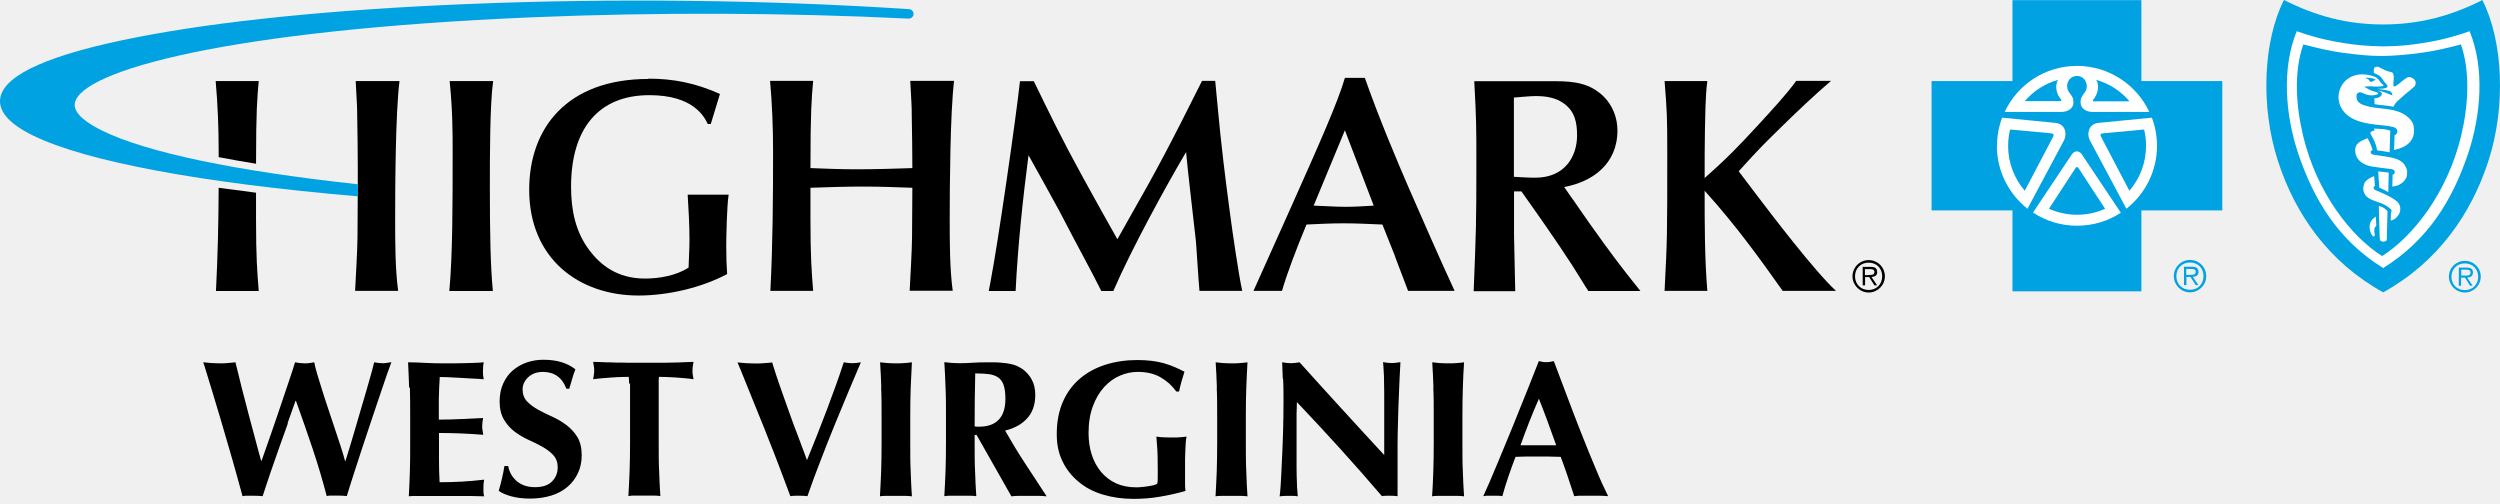
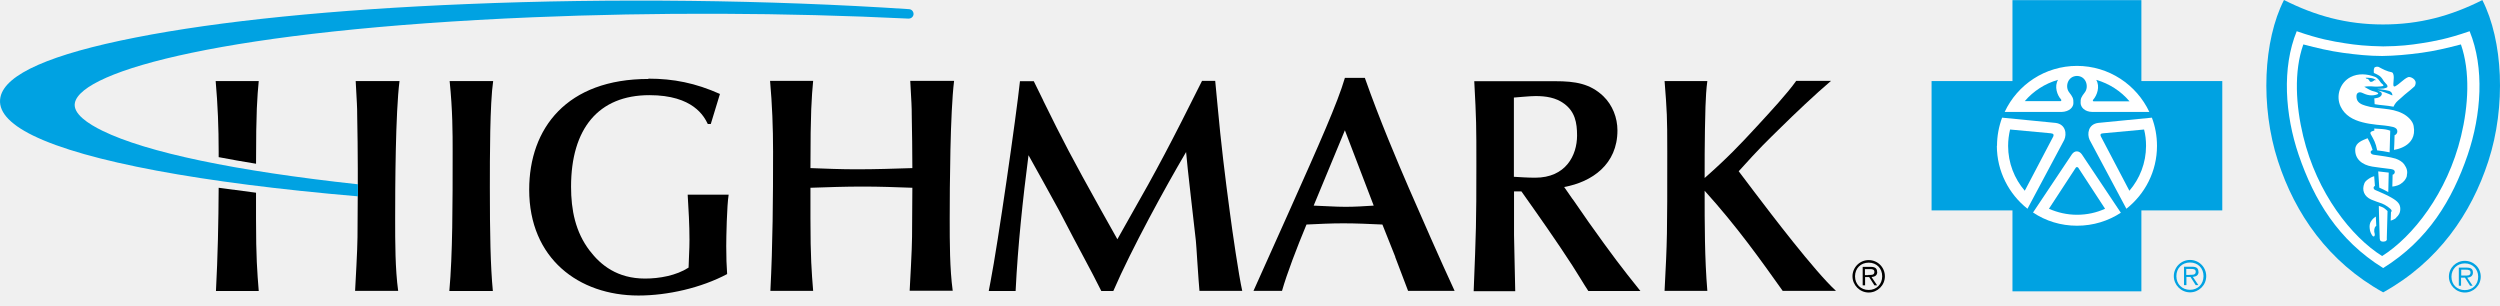
- <svg xmlns="http://www.w3.org/2000/svg" width="139" height="28" viewBox="0 0 139 28" fill="none">
-   <path d="M22.213 4.506H19.776C19.843 5.767 19.86 5.9 19.86 6.426C19.877 6.851 19.893 8.912 19.893 9.355V10.44L19.877 13.177C19.877 13.802 19.76 15.864 19.743 16.172H22.138C21.971 14.946 21.971 13.502 21.971 12.159C21.971 10.389 21.988 6.276 22.213 4.506Z" fill="black" />
-   <path d="M25 4.506H27.42C27.236 5.767 27.236 8.712 27.236 10.431C27.236 12.968 27.27 14.804 27.403 16.181H24.983C25.167 14.153 25.167 11.349 25.167 8.437C25.167 7.369 25.167 6.159 25 4.506Z" fill="black" />
+ <svg xmlns="http://www.w3.org/2000/svg" width="139" height="17" viewBox="0 0 139 17" fill="none">
+   <path d="M22.213 4.506H19.776C19.843 5.766 19.86 5.9 19.86 6.426C19.877 6.851 19.893 8.912 19.893 9.355V10.44L19.877 13.177C19.877 13.802 19.76 15.864 19.743 16.172H22.138C21.971 14.946 21.971 13.502 21.971 12.159C21.971 10.389 21.988 6.276 22.213 4.506V4.506Z" fill="black" />
+   <path d="M25 4.506H27.42C27.236 5.766 27.236 8.712 27.236 10.431C27.236 12.968 27.27 14.804 27.403 16.181H24.983C25.167 14.153 25.167 11.349 25.167 8.437C25.167 7.369 25.167 6.159 25 4.506V4.506Z" fill="black" />
  <path d="M36.048 4.373C37.442 4.373 38.669 4.615 40.029 5.224L39.52 6.893H39.353C39.153 6.484 38.552 5.291 36.107 5.291C33.27 5.291 31.751 7.16 31.751 10.381C31.751 11.675 31.993 12.901 32.786 13.936C33.395 14.737 34.321 15.488 35.865 15.488C36.666 15.488 37.601 15.321 38.285 14.879C38.335 13.686 38.335 13.552 38.335 13.327C38.335 12.492 38.285 11.658 38.235 10.823H40.513C40.413 11.432 40.379 13.218 40.379 13.686C40.379 14.328 40.396 14.754 40.429 15.238C38.986 16.005 37.125 16.431 35.498 16.431C32.176 16.431 29.423 14.37 29.423 10.548C29.423 7.127 31.517 4.39 36.057 4.39L36.048 4.373Z" fill="black" />
  <path d="M50.727 10.44C49.809 10.406 48.891 10.373 47.973 10.373C47.005 10.373 46.037 10.406 45.061 10.44V12.142C45.061 14.336 45.127 15.104 45.211 16.172H42.833C42.966 13.585 42.983 11.015 42.983 8.428C42.983 7.102 42.933 5.808 42.816 4.498H45.211C45.127 5.433 45.061 6.167 45.061 9.346C45.912 9.38 46.78 9.413 47.631 9.413C48.666 9.413 49.692 9.38 50.727 9.346C50.727 8.904 50.71 6.843 50.693 6.417C50.693 5.892 50.677 5.75 50.61 4.498H53.047C52.83 6.267 52.804 10.381 52.804 12.15C52.804 13.494 52.804 14.937 52.971 16.164H50.577C50.593 15.855 50.71 13.802 50.71 13.168L50.727 10.431V10.44Z" fill="black" />
-   <path d="M57.995 5.575C59.121 7.869 59.597 8.771 61.208 11.666L62.126 13.302L62.751 12.192C64.354 9.388 65.096 7.97 66.832 4.498H67.566L67.7 5.908C67.883 7.919 68.109 9.789 68.384 11.833C68.517 12.851 68.876 15.321 69.068 16.172H66.69L66.64 15.546C66.607 15.204 66.523 13.694 66.49 13.385C66.406 12.601 65.998 9.163 65.947 8.454C64.804 10.389 62.902 13.861 61.9 16.181H61.233C60.59 14.887 60.164 14.17 58.888 11.708C58.629 11.216 57.428 9.071 57.185 8.629C56.877 11.007 56.593 13.627 56.468 16.181H54.974L55.074 15.655C55.483 13.544 56.501 6.484 56.71 4.515H57.478L58.003 5.583L57.995 5.575Z" fill="black" />
+   <path d="M57.995 5.575C59.121 7.869 59.597 8.771 61.208 11.666L62.126 13.302L62.751 12.192C64.354 9.388 65.096 7.97 66.832 4.498H67.566L67.7 5.908C67.883 7.919 68.109 9.789 68.384 11.833C68.517 12.851 68.876 15.321 69.068 16.172H66.69L66.64 15.546C66.607 15.204 66.523 13.694 66.49 13.385C66.406 12.601 65.998 9.163 65.947 8.453C64.804 10.389 62.902 13.861 61.9 16.181H61.233C60.59 14.887 60.164 14.17 58.888 11.708C58.629 11.216 57.428 9.071 57.185 8.629C56.877 11.007 56.593 13.627 56.468 16.181H54.974L55.074 15.655C55.483 13.544 56.501 6.484 56.71 4.515H57.478L58.003 5.583L57.995 5.575Z" fill="black" />
  <path d="M77.58 14.286L76.862 12.484C76.128 12.451 75.419 12.417 74.684 12.417C74 12.417 73.324 12.451 72.64 12.484C72.097 13.794 71.555 15.204 71.28 16.172H69.694L71.663 11.783C73.382 7.936 74.367 5.725 74.776 4.331H75.886C76.704 6.659 77.722 9.046 78.339 10.473C78.982 11.95 80.108 14.52 80.876 16.172H78.289L77.572 14.286H77.58ZM74.776 7.244L73.04 11.432C73.633 11.449 74.217 11.499 74.809 11.499C75.335 11.499 75.844 11.466 76.378 11.432L74.776 7.244Z" fill="black" />
  <path d="M87.443 11.073C87.702 11.432 88.069 11.991 88.328 12.35C89.671 14.236 90.13 14.837 91.207 16.18H88.311C88.052 15.788 87.685 15.162 87.427 14.77C86.559 13.427 85.507 11.933 84.589 10.64H84.18V13.059C84.18 13.552 84.247 15.746 84.247 16.189H81.936C82.069 12.834 82.086 12.459 82.086 9.179C82.086 6.951 82.086 6.709 81.969 4.515H86.475C87.585 4.515 88.411 4.648 89.146 5.349C89.655 5.841 89.93 6.542 89.93 7.252C89.93 9.138 88.52 10.114 86.968 10.398L87.443 11.082V11.073ZM84.18 9.83C84.506 9.847 84.915 9.88 85.357 9.88C87.059 9.88 87.685 8.637 87.685 7.535C87.685 6.818 87.569 6.209 86.968 5.766C86.509 5.424 85.95 5.341 85.382 5.341C85.057 5.341 84.431 5.407 84.172 5.424V9.83H84.18Z" fill="black" />
  <path d="M92.55 4.506H94.928C94.812 5.341 94.812 6.584 94.795 7.193C94.778 8.045 94.778 9.013 94.778 9.897C96.038 8.787 96.714 8.078 97.691 7.018C98.442 6.2 99.359 5.216 99.868 4.498H101.804C100.937 5.232 99.743 6.367 99.034 7.068C98.183 7.903 97.907 8.153 96.672 9.522L97.574 10.715C98.442 11.858 100.895 15.088 102.08 16.172H99.117C97.907 14.47 96.581 12.601 94.778 10.606C94.778 12.476 94.778 14.37 94.928 16.172H92.55C92.7 13.293 92.7 13.11 92.7 8.428C92.7 6.492 92.684 6.2 92.55 4.498V4.506Z" fill="black" />
-   <path d="M11.991 4.506C12.108 5.817 12.158 7.11 12.158 8.437C12.158 8.537 12.158 8.637 12.158 8.737C12.817 8.862 13.509 8.988 14.236 9.104C14.236 6.134 14.302 5.416 14.386 4.506H11.991Z" fill="black" />
+   <path d="M11.991 4.506C12.108 5.817 12.158 7.11 12.158 8.437C12.158 8.537 12.158 8.637 12.158 8.737C12.817 8.862 13.509 8.988 14.236 9.104C14.236 6.134 14.302 5.416 14.386 4.506H11.991V4.506Z" fill="black" />
  <path d="M14.235 10.715C13.518 10.623 12.825 10.532 12.158 10.44C12.149 12.351 12.108 14.262 12.007 16.181H14.386C14.302 15.113 14.235 14.345 14.235 12.15V10.723V10.715Z" fill="black" />
-   <path d="M50.543 0.509C42.724 -0.008 34.012 -0.108 25.985 0.225C18.566 0.526 12.183 1.168 7.535 2.086C2.82 3.012 0.292 4.122 0.025 5.399C-0.134 6.15 0.475 6.868 1.835 7.535C4.781 8.979 11.198 10.172 19.885 10.915H19.902V10.247C13.076 9.505 8.161 8.478 5.691 7.268C4.923 6.893 4.038 6.325 4.164 5.716C4.539 3.922 12.675 1.669 29.631 0.96C36.449 0.676 43.667 0.701 50.518 1.035C50.668 1.035 50.785 0.926 50.794 0.784C50.794 0.643 50.693 0.517 50.543 0.509Z" fill="#00A2E2" />
+   <path d="M50.543 0.509C42.724 -0.008 34.012 -0.108 25.985 0.225C18.566 0.526 12.183 1.168 7.535 2.086C2.82 3.012 0.292 4.122 0.025 5.399C-0.134 6.15 0.475 6.868 1.835 7.535C4.781 8.979 11.198 10.172 19.885 10.915H19.902V10.247C13.076 9.505 8.161 8.478 5.691 7.268C4.923 6.893 4.038 6.325 4.164 5.716C4.539 3.922 12.675 1.669 29.631 0.96C36.449 0.676 43.667 0.701 50.518 1.035C50.668 1.035 50.785 0.926 50.794 0.784C50.794 0.643 50.693 0.517 50.543 0.509V0.509Z" fill="#00A2E2" />
  <path d="M120.179 8.111C120.179 10.715 118.068 12.826 115.465 12.826C112.861 12.826 110.75 10.715 110.75 8.111C110.75 5.508 112.861 3.397 115.465 3.397C118.068 3.397 120.179 5.508 120.179 8.111Z" fill="white" />
  <path d="M137.528 1.644L137.445 1.435L137.236 1.51C136.001 1.936 135.283 2.061 134.607 2.169C133.998 2.261 133.431 2.328 132.504 2.336C131.578 2.328 131.011 2.261 130.402 2.169C129.717 2.061 129.008 1.936 127.773 1.51L127.564 1.435L127.481 1.644C126.697 3.555 126.738 6.192 127.589 8.687C128.574 11.566 130.034 13.568 132.171 14.962L132.53 15.187L132.905 14.928C135.016 13.535 136.46 11.54 137.436 8.687C138.287 6.192 138.329 3.555 137.545 1.644H137.528Z" fill="white" />
  <path d="M115.481 9.288C115.481 9.288 115.431 9.296 115.415 9.321L113.921 11.607C114.397 11.816 114.922 11.941 115.481 11.941C116.04 11.941 116.566 11.824 117.042 11.607L115.548 9.321C115.548 9.321 115.506 9.288 115.49 9.288" fill="#00A2E2" />
-   <path d="M114.021 7.41L111.76 7.201C111.693 7.494 111.651 7.794 111.651 8.111C111.651 9.062 112.002 9.938 112.577 10.606L114.163 7.585C114.196 7.494 114.188 7.427 114.021 7.41Z" fill="#00A2E2" />
+   <path d="M114.021 7.41L111.76 7.201C111.693 7.494 111.651 7.794 111.651 8.111C111.651 9.062 112.002 9.938 112.577 10.606L114.163 7.585C114.196 7.494 114.188 7.427 114.021 7.41" fill="#00A2E2" />
  <path d="M114.422 4.439C113.696 4.648 113.053 5.065 112.577 5.624H114.58C114.58 5.624 114.639 5.574 114.597 5.532C114.38 5.299 114.205 4.806 114.43 4.431" fill="#00A2E2" />
  <path d="M118.394 5.625C117.918 5.065 117.276 4.648 116.55 4.44C116.775 4.815 116.591 5.307 116.383 5.541C116.341 5.583 116.366 5.625 116.399 5.633H118.402L118.394 5.625Z" fill="#00A2E2" />
  <path d="M116.942 7.41C116.775 7.418 116.766 7.494 116.808 7.585L118.394 10.606C118.969 9.938 119.32 9.062 119.32 8.111C119.32 7.802 119.287 7.494 119.211 7.201L116.95 7.41H116.942Z" fill="#00A2E2" />
-   <path d="M118.227 11.607L116.182 7.777C116.032 7.452 116.099 6.909 116.658 6.834L119.645 6.542C119.829 7.026 119.929 7.56 119.929 8.111C119.929 9.53 119.262 10.79 118.227 11.607ZM117.926 11.824C117.225 12.283 116.391 12.55 115.481 12.55C114.572 12.55 113.737 12.283 113.036 11.816L115.198 8.578C115.356 8.353 115.598 8.37 115.748 8.578L117.91 11.816L117.926 11.824ZM111.034 8.111C111.034 7.56 111.134 7.035 111.317 6.542L114.296 6.834C114.856 6.909 114.922 7.452 114.772 7.777L112.728 11.607C111.693 10.79 111.025 9.521 111.025 8.103M115.473 3.663C117.259 3.663 118.794 4.715 119.504 6.225H116.341C115.89 6.217 115.69 5.95 115.682 5.733C115.673 5.474 115.715 5.399 115.924 5.124C116.149 4.815 115.99 4.231 115.481 4.222C114.964 4.231 114.805 4.815 115.039 5.124C115.248 5.399 115.289 5.474 115.281 5.733C115.281 5.95 115.073 6.208 114.622 6.225H111.459C112.169 4.706 113.704 3.663 115.49 3.663M119.061 4.498V0.008H111.893V4.506H107.395V11.699H111.893V16.197H119.061V11.699H123.559V4.506H119.061V4.498ZM121.765 16.113C121.323 16.113 121.006 15.796 121.006 15.354C121.006 14.912 121.323 14.595 121.765 14.595C122.207 14.595 122.516 14.912 122.516 15.354C122.516 15.796 122.199 16.113 121.765 16.113ZM121.765 14.453C121.264 14.453 120.864 14.862 120.864 15.354C120.864 15.847 121.273 16.255 121.765 16.255C122.257 16.255 122.666 15.855 122.666 15.354C122.666 14.854 122.266 14.453 121.765 14.453ZM121.74 15.287H121.556V14.954H121.84C121.965 14.954 122.082 14.97 122.082 15.112C122.082 15.304 121.882 15.279 121.74 15.279M122.232 15.112C122.232 14.929 122.14 14.829 121.873 14.829H121.431V15.855H121.565V15.396H121.79L122.082 15.855H122.232L121.923 15.396C122.107 15.379 122.241 15.304 122.241 15.112" fill="#00A2E2" />
-   <path d="M137.203 8.612C136.343 11.123 135.008 13.343 132.505 14.904C130.001 13.351 128.666 11.123 127.806 8.612C127.047 6.384 126.864 3.772 127.698 1.736C128.95 2.17 129.684 2.295 130.368 2.403C131.002 2.503 131.57 2.562 132.505 2.579C133.439 2.57 134.007 2.503 134.641 2.403C135.325 2.295 136.059 2.17 137.311 1.736C138.146 3.772 137.962 6.384 137.203 8.612ZM138.012 0.008C136.268 0.885 134.532 1.36 132.496 1.36C130.46 1.36 128.724 0.876 126.989 0C125.845 2.245 125.662 5.9 126.655 8.954C127.606 11.891 129.459 14.57 132.505 16.255C135.55 14.57 137.403 11.891 138.354 8.954C139.347 5.9 139.164 2.253 138.02 0.008" fill="#00A2E2" />
+   <path d="M118.227 11.607L116.182 7.777C116.032 7.452 116.099 6.909 116.658 6.834L119.645 6.542C119.829 7.026 119.929 7.56 119.929 8.111C119.929 9.53 119.262 10.79 118.227 11.607M117.926 11.824C117.225 12.283 116.391 12.55 115.481 12.55C114.572 12.55 113.737 12.283 113.036 11.816L115.198 8.578C115.356 8.353 115.598 8.37 115.748 8.578L117.91 11.816L117.926 11.824ZM111.034 8.111C111.034 7.56 111.134 7.035 111.317 6.542L114.296 6.834C114.856 6.909 114.922 7.452 114.772 7.777L112.728 11.607C111.693 10.79 111.025 9.521 111.025 8.103M115.473 3.663C117.259 3.663 118.794 4.715 119.504 6.225H116.341C115.89 6.217 115.69 5.95 115.682 5.733C115.673 5.474 115.715 5.399 115.924 5.124C116.149 4.815 115.99 4.231 115.481 4.222C114.964 4.231 114.805 4.815 115.039 5.124C115.248 5.399 115.289 5.474 115.281 5.733C115.281 5.95 115.073 6.208 114.622 6.225H111.459C112.169 4.706 113.704 3.663 115.49 3.663M119.061 4.498V0.008H111.893V4.506H107.395V11.699H111.893V16.197H119.061V11.699H123.559V4.506H119.061V4.498ZM121.765 16.114C121.323 16.114 121.006 15.796 121.006 15.354C121.006 14.912 121.323 14.595 121.765 14.595C122.207 14.595 122.516 14.912 122.516 15.354C122.516 15.796 122.199 16.114 121.765 16.114ZM121.765 14.453C121.264 14.453 120.864 14.862 120.864 15.354C120.864 15.847 121.273 16.255 121.765 16.255C122.257 16.255 122.666 15.855 122.666 15.354C122.666 14.854 122.266 14.453 121.765 14.453M121.74 15.287H121.556V14.954H121.84C121.965 14.954 122.082 14.97 122.082 15.112C122.082 15.304 121.882 15.279 121.74 15.279M122.232 15.112C122.232 14.929 122.14 14.829 121.873 14.829H121.431V15.855H121.565V15.396H121.79L122.082 15.855H122.232L121.923 15.396C122.107 15.379 122.241 15.304 122.241 15.112" fill="#00A2E2" />
+   <path d="M137.203 8.612C136.343 11.123 135.008 13.343 132.505 14.904C130.001 13.351 128.666 11.123 127.806 8.612C127.047 6.384 126.864 3.772 127.698 1.736C128.95 2.17 129.684 2.295 130.368 2.403C131.002 2.503 131.57 2.562 132.505 2.579C133.439 2.57 134.007 2.503 134.641 2.403C135.325 2.295 136.059 2.17 137.311 1.736C138.146 3.772 137.962 6.384 137.203 8.612M138.012 0.008C136.268 0.885 134.532 1.36 132.496 1.36C130.46 1.36 128.724 0.876 126.989 0C125.845 2.245 125.662 5.9 126.655 8.954C127.606 11.891 129.459 14.57 132.505 16.255C135.55 14.57 137.403 11.891 138.354 8.954C139.347 5.9 139.164 2.253 138.02 0.008" fill="#00A2E2" />
  <path d="M137.044 16.13C136.61 16.13 136.301 15.822 136.301 15.388C136.301 14.954 136.618 14.645 137.044 14.645C137.47 14.645 137.787 14.954 137.787 15.388C137.787 15.822 137.478 16.13 137.044 16.13ZM137.044 14.503C136.552 14.503 136.159 14.895 136.159 15.379C136.159 15.863 136.56 16.264 137.044 16.264C137.528 16.264 137.929 15.872 137.929 15.379C137.929 14.887 137.536 14.503 137.044 14.503Z" fill="#00A2E2" />
-   <path d="M137.019 15.321H136.844V14.995H137.119C137.245 14.995 137.362 15.012 137.362 15.154C137.362 15.346 137.161 15.321 137.019 15.321ZM137.495 15.154C137.495 14.97 137.403 14.879 137.144 14.879H136.71V15.888H136.835V15.438H137.053L137.336 15.888H137.478L137.178 15.438C137.353 15.421 137.495 15.354 137.495 15.154Z" fill="#00A2E2" />
+   <path d="M137.019 15.321H136.844V14.995H137.119C137.245 14.995 137.362 15.012 137.362 15.154C137.362 15.346 137.161 15.321 137.019 15.321ZM137.495 15.154C137.495 14.97 137.403 14.879 137.144 14.879H136.71V15.888H136.835V15.438H137.053L137.336 15.888H137.478L137.178 15.438C137.353 15.421 137.495 15.354 137.495 15.154" fill="#00A2E2" />
  <path d="M131.67 4.406C131.754 4.464 131.737 4.573 131.862 4.548C131.921 4.539 131.962 4.498 132.021 4.456C132.021 4.456 132.096 4.456 132.113 4.464C131.979 4.322 131.712 4.322 131.528 4.322C131.57 4.406 131.62 4.364 131.678 4.397" fill="#00A2E2" />
-   <path d="M134.299 4.69C134.265 4.815 134.232 4.815 134.148 4.89C133.981 5.049 133.748 5.207 133.531 5.416C133.389 5.549 133.256 5.633 133.155 5.791C133.13 5.825 133.08 5.933 133.08 5.933C132.705 5.858 132.321 5.85 132.029 5.791L132.012 5.466C132.012 5.466 132.388 5.466 132.429 5.232C132.429 5.224 132.429 5.149 132.379 5.124C132.329 5.082 132.212 5.04 132.187 5.032C132.471 5.074 132.721 5.182 133.013 5.307C133.03 5.274 132.988 5.165 132.963 5.14C132.922 5.099 132.88 5.057 132.772 5.04C132.596 4.99 132.162 4.94 132.162 4.94C132.162 4.94 132.321 4.94 132.53 4.923C132.621 4.907 132.713 4.873 132.738 4.84C132.755 4.79 132.738 4.723 132.663 4.656C132.621 4.615 132.58 4.565 132.546 4.523C132.504 4.464 132.446 4.348 132.371 4.281C132.279 4.172 131.987 4.056 131.987 4.056C131.987 4.056 131.962 3.864 132.012 3.772C132.046 3.705 132.204 3.697 132.254 3.722C132.471 3.839 132.713 3.972 132.997 4.022C133.055 4.064 133.055 4.081 133.08 4.164C133.122 4.356 133.047 4.64 133.08 4.773C133.097 4.815 133.139 4.815 133.172 4.798C133.439 4.656 133.623 4.406 133.89 4.289C134.015 4.239 134.382 4.414 134.299 4.681M133.105 8.361C133.105 8.361 133.139 7.794 133.139 7.519C133.289 7.46 133.322 7.31 133.264 7.193C133.23 7.126 133.122 7.076 133.055 7.06C132.738 6.984 132.454 6.968 132.129 6.934C131.845 6.901 131.62 6.868 131.361 6.801C130.827 6.667 130.377 6.417 130.143 5.933C129.851 5.332 130.11 4.59 130.685 4.289C131.119 4.064 131.612 4.106 132.046 4.272C132.196 4.331 132.279 4.464 132.371 4.59C132.413 4.648 132.479 4.673 132.513 4.731C132.538 4.765 132.488 4.781 132.463 4.79C132.363 4.815 132.046 4.823 131.937 4.807C131.804 4.79 131.587 4.798 131.453 4.823C131.587 4.898 131.737 4.998 131.879 5.049C131.962 5.082 132.029 5.082 132.104 5.115C132.137 5.132 132.229 5.157 132.229 5.199C132.221 5.24 132.146 5.257 132.087 5.274C131.962 5.307 131.795 5.316 131.637 5.274C131.386 5.215 131.269 5.074 131.111 5.157C131.011 5.215 131.002 5.357 131.036 5.499C131.094 5.724 131.32 5.816 131.52 5.875C132.204 6.092 132.93 5.966 133.598 6.317C133.856 6.45 134.148 6.717 134.198 7.001C134.424 8.194 133.08 8.336 133.08 8.336M132.004 7.143C132.004 7.143 132.137 7.16 132.471 7.176C132.721 7.193 132.897 7.268 132.897 7.268L132.863 8.47C132.596 8.42 132.421 8.386 132.171 8.361C132.087 7.927 131.987 7.777 131.812 7.46C131.77 7.385 131.812 7.36 131.812 7.343C131.837 7.302 132.012 7.26 132.012 7.26V7.16L132.004 7.143ZM133.831 9.763C133.781 9.955 133.656 10.114 133.456 10.239C133.239 10.364 133.013 10.372 133.013 10.372L133.03 9.713C133.03 9.713 133.08 9.705 133.114 9.663C133.147 9.621 133.155 9.596 133.147 9.538C133.147 9.505 133.114 9.455 133.055 9.429C132.988 9.404 132.888 9.388 132.847 9.388C132.521 9.346 132.221 9.313 131.904 9.263C131.328 9.171 130.919 8.837 130.952 8.286C130.977 7.919 131.361 7.802 131.637 7.685C131.728 7.844 131.804 8.011 131.837 8.103C131.887 8.253 131.92 8.345 131.92 8.345C131.92 8.345 131.795 8.37 131.812 8.47C131.82 8.562 131.92 8.595 131.979 8.603C132.379 8.662 132.913 8.729 133.197 8.82C133.389 8.887 133.573 8.996 133.673 9.137C133.831 9.363 133.873 9.538 133.815 9.763M132.229 9.53C132.488 9.563 132.588 9.571 132.813 9.596L132.788 10.681L132.538 10.548L132.288 10.431L132.229 9.538V9.53ZM133.239 12.108C133.097 12.225 132.922 12.267 132.922 12.267L132.938 11.799C132.938 11.799 132.988 11.749 132.972 11.699C132.947 11.607 132.621 11.382 132.438 11.315C132.254 11.249 132.012 11.174 131.845 11.098C131.445 10.923 131.303 10.573 131.461 10.189C131.52 10.047 131.678 9.955 131.77 9.897C131.862 9.838 132.004 9.797 132.004 9.797L132.046 10.339C132.046 10.339 131.995 10.356 131.979 10.406C131.945 10.498 132.037 10.556 132.062 10.564C132.321 10.681 132.705 10.831 132.98 10.998C133.339 11.207 133.456 11.365 133.456 11.616C133.456 11.841 133.356 11.991 133.222 12.1M132.713 13.276C132.713 13.36 132.68 13.427 132.513 13.435C132.379 13.435 132.321 13.393 132.313 13.251C132.288 12.626 132.262 11.449 132.262 11.449C132.262 11.449 132.438 11.499 132.521 11.549C132.546 11.566 132.638 11.624 132.721 11.708C132.738 11.733 132.755 11.741 132.746 11.774C132.738 12.233 132.705 13.076 132.705 13.276M132.012 12.759C131.987 12.926 132.054 12.993 132.037 13.068C132.012 13.193 131.929 13.159 131.879 13.068C131.812 12.943 131.77 12.876 131.753 12.684C131.72 12.375 131.879 12.233 131.945 12.158C132.02 12.083 132.096 12.041 132.096 12.041L132.121 12.559C132.121 12.559 132.037 12.592 132.012 12.751M134.616 2.937C133.881 3.037 133.155 3.104 132.446 3.113C131.728 3.113 131.002 3.037 130.268 2.937C129.534 2.837 128.824 2.67 128.065 2.47C127.531 3.972 127.648 5.875 128.057 7.569C128.824 10.756 130.752 13.176 132.446 14.236C134.14 13.168 136.068 10.748 136.835 7.569C137.244 5.875 137.353 3.98 136.827 2.47C136.068 2.67 135.358 2.837 134.624 2.937" fill="#00A2E2" />
+   <path d="M134.299 4.69C134.265 4.815 134.232 4.815 134.148 4.89C133.981 5.049 133.748 5.207 133.531 5.416C133.389 5.549 133.256 5.633 133.155 5.791C133.13 5.825 133.08 5.933 133.08 5.933C132.705 5.858 132.321 5.85 132.029 5.791L132.012 5.466C132.012 5.466 132.388 5.466 132.429 5.232C132.429 5.224 132.429 5.149 132.379 5.124C132.329 5.082 132.212 5.04 132.187 5.032C132.471 5.074 132.721 5.182 133.013 5.307C133.03 5.274 132.988 5.165 132.963 5.14C132.922 5.099 132.88 5.057 132.772 5.04C132.596 4.99 132.162 4.94 132.162 4.94C132.162 4.94 132.321 4.94 132.53 4.923C132.621 4.907 132.713 4.873 132.738 4.84C132.755 4.79 132.738 4.723 132.663 4.656C132.621 4.615 132.58 4.565 132.546 4.523C132.504 4.464 132.446 4.348 132.371 4.281C132.279 4.172 131.987 4.056 131.987 4.056C131.987 4.056 131.962 3.864 132.012 3.772C132.046 3.705 132.204 3.697 132.254 3.722C132.471 3.839 132.713 3.972 132.997 4.022C133.055 4.064 133.055 4.081 133.08 4.164C133.122 4.356 133.047 4.64 133.08 4.773C133.097 4.815 133.139 4.815 133.172 4.798C133.439 4.656 133.623 4.406 133.89 4.289C134.015 4.239 134.382 4.414 134.299 4.681M133.105 8.361C133.105 8.361 133.139 7.794 133.139 7.519C133.289 7.46 133.322 7.31 133.264 7.193C133.23 7.126 133.122 7.076 133.055 7.06C132.738 6.984 132.454 6.968 132.129 6.934C131.845 6.901 131.62 6.868 131.361 6.801C130.827 6.667 130.377 6.417 130.143 5.933C129.851 5.332 130.11 4.59 130.685 4.289C131.119 4.064 131.612 4.106 132.046 4.272C132.196 4.331 132.279 4.464 132.371 4.59C132.413 4.648 132.479 4.673 132.513 4.731C132.538 4.765 132.488 4.781 132.463 4.79C132.363 4.815 132.046 4.823 131.937 4.807C131.804 4.79 131.587 4.798 131.453 4.823C131.587 4.898 131.737 4.998 131.879 5.049C131.962 5.082 132.029 5.082 132.104 5.115C132.137 5.132 132.229 5.157 132.229 5.199C132.221 5.24 132.146 5.257 132.087 5.274C131.962 5.307 131.795 5.316 131.637 5.274C131.386 5.215 131.269 5.074 131.111 5.157C131.011 5.215 131.002 5.357 131.036 5.499C131.094 5.724 131.32 5.816 131.52 5.875C132.204 6.092 132.93 5.966 133.598 6.317C133.856 6.45 134.148 6.717 134.198 7.001C134.424 8.194 133.08 8.336 133.08 8.336M132.004 7.143C132.004 7.143 132.137 7.16 132.471 7.176C132.721 7.193 132.897 7.268 132.897 7.268L132.863 8.47C132.596 8.42 132.421 8.386 132.171 8.361C132.087 7.927 131.987 7.777 131.812 7.46C131.77 7.385 131.812 7.36 131.812 7.343C131.837 7.302 132.012 7.26 132.012 7.26V7.16L132.004 7.143ZM133.831 9.763C133.781 9.955 133.656 10.114 133.456 10.239C133.239 10.364 133.013 10.372 133.013 10.372L133.03 9.713C133.03 9.713 133.08 9.705 133.114 9.663C133.147 9.621 133.155 9.596 133.147 9.538C133.147 9.505 133.114 9.454 133.055 9.429C132.988 9.404 132.888 9.388 132.847 9.388C132.521 9.346 132.221 9.313 131.904 9.263C131.328 9.171 130.919 8.837 130.952 8.286C130.977 7.919 131.361 7.802 131.637 7.685C131.728 7.844 131.804 8.011 131.837 8.103C131.887 8.253 131.92 8.345 131.92 8.345C131.92 8.345 131.795 8.37 131.812 8.47C131.82 8.562 131.92 8.595 131.979 8.603C132.379 8.662 132.913 8.729 133.197 8.82C133.389 8.887 133.573 8.996 133.673 9.137C133.831 9.363 133.873 9.538 133.815 9.763M132.229 9.53C132.488 9.563 132.588 9.571 132.813 9.596L132.788 10.681L132.538 10.548L132.288 10.431L132.229 9.538V9.53ZM133.239 12.108C133.097 12.225 132.922 12.267 132.922 12.267L132.938 11.799C132.938 11.799 132.988 11.749 132.972 11.699C132.947 11.607 132.621 11.382 132.438 11.315C132.254 11.249 132.012 11.174 131.845 11.098C131.445 10.923 131.303 10.573 131.461 10.189C131.52 10.047 131.678 9.955 131.77 9.897C131.862 9.838 132.004 9.797 132.004 9.797L132.046 10.339C132.046 10.339 131.995 10.356 131.979 10.406C131.945 10.498 132.037 10.556 132.062 10.564C132.321 10.681 132.705 10.831 132.98 10.998C133.339 11.207 133.456 11.365 133.456 11.616C133.456 11.841 133.356 11.991 133.222 12.1M132.713 13.276C132.713 13.36 132.68 13.427 132.513 13.435C132.379 13.435 132.321 13.393 132.313 13.251C132.288 12.626 132.262 11.449 132.262 11.449C132.262 11.449 132.438 11.499 132.521 11.549C132.546 11.566 132.638 11.624 132.721 11.708C132.738 11.733 132.755 11.741 132.746 11.774C132.738 12.233 132.705 13.076 132.705 13.276M132.012 12.759C131.987 12.926 132.054 12.993 132.037 13.068C132.012 13.193 131.929 13.159 131.879 13.068C131.812 12.943 131.77 12.876 131.753 12.684C131.72 12.375 131.879 12.233 131.945 12.158C132.02 12.083 132.096 12.041 132.096 12.041L132.121 12.559C132.121 12.559 132.037 12.592 132.012 12.751M134.616 2.937C133.881 3.037 133.155 3.104 132.446 3.113C131.728 3.113 131.002 3.037 130.268 2.937C129.534 2.837 128.824 2.67 128.065 2.47C127.531 3.972 127.648 5.875 128.057 7.569C128.824 10.756 130.752 13.176 132.446 14.236C134.14 13.168 136.068 10.748 136.835 7.569C137.244 5.875 137.353 3.98 136.827 2.47C136.068 2.67 135.358 2.837 134.624 2.937" fill="#00A2E2" />
  <path d="M103.899 16.122C103.457 16.122 103.14 15.805 103.14 15.363C103.14 14.92 103.457 14.603 103.899 14.603C104.341 14.603 104.65 14.92 104.65 15.363C104.65 15.805 104.333 16.122 103.899 16.122ZM103.899 14.461C103.398 14.461 102.998 14.87 102.998 15.363C102.998 15.855 103.407 16.264 103.899 16.264C104.391 16.264 104.8 15.863 104.8 15.363C104.8 14.862 104.4 14.461 103.899 14.461Z" fill="black" />
  <path d="M103.874 15.296H103.69V14.962H103.974C104.1 14.962 104.217 14.979 104.217 15.12C104.217 15.312 104.016 15.287 103.874 15.287M104.367 15.12C104.367 14.937 104.275 14.837 104.008 14.837H103.565V15.863H103.699V15.404H103.924L104.217 15.863H104.367L104.058 15.404C104.242 15.388 104.375 15.312 104.375 15.12" fill="black" />
-   <path d="M16.005 23.54C15.838 23.999 15.671 24.466 15.504 24.942C15.337 25.418 15.17 25.885 15.012 26.352C14.853 26.82 14.72 27.228 14.603 27.587C14.436 27.57 14.252 27.562 14.052 27.562H13.768C13.677 27.562 13.576 27.562 13.485 27.587C13.401 27.287 13.301 26.911 13.168 26.436C13.034 25.968 12.9 25.468 12.742 24.942C12.592 24.416 12.433 23.882 12.275 23.34C12.116 22.806 11.966 22.305 11.832 21.863C11.699 21.412 11.582 21.037 11.482 20.72C11.39 20.402 11.323 20.211 11.298 20.144C11.457 20.16 11.615 20.169 11.766 20.186C11.916 20.194 12.066 20.202 12.208 20.202C12.35 20.202 12.5 20.202 12.65 20.186C12.8 20.177 12.942 20.16 13.092 20.144C13.201 20.603 13.318 21.078 13.443 21.571C13.568 22.055 13.693 22.539 13.818 23.014C13.944 23.49 14.069 23.949 14.186 24.391C14.302 24.834 14.411 25.242 14.519 25.618H14.544C14.703 25.159 14.878 24.667 15.062 24.141C15.245 23.607 15.429 23.09 15.596 22.58C15.771 22.071 15.93 21.604 16.072 21.17C16.213 20.745 16.33 20.402 16.405 20.144C16.497 20.16 16.589 20.169 16.672 20.186C16.756 20.194 16.848 20.202 16.939 20.202C17.031 20.202 17.123 20.202 17.206 20.186C17.29 20.177 17.382 20.16 17.473 20.144C17.498 20.302 17.557 20.519 17.632 20.786C17.715 21.053 17.807 21.354 17.907 21.679C18.007 22.005 18.124 22.347 18.241 22.706C18.358 23.064 18.483 23.423 18.6 23.782C18.717 24.133 18.825 24.475 18.934 24.792C19.042 25.109 19.117 25.384 19.184 25.626H19.209C19.351 25.167 19.509 24.667 19.668 24.116C19.827 23.565 19.985 23.039 20.135 22.522C20.285 22.005 20.427 21.537 20.544 21.112C20.669 20.686 20.753 20.361 20.803 20.144C20.986 20.177 21.137 20.194 21.262 20.194C21.345 20.194 21.42 20.194 21.504 20.177C21.587 20.169 21.671 20.152 21.762 20.136C21.712 20.269 21.629 20.494 21.52 20.803C21.412 21.112 21.287 21.479 21.145 21.904C21.003 22.33 20.845 22.789 20.678 23.29C20.511 23.79 20.344 24.291 20.177 24.792C20.01 25.301 19.852 25.793 19.693 26.277C19.535 26.761 19.401 27.195 19.284 27.579C19.117 27.562 18.934 27.554 18.733 27.554H18.45C18.358 27.554 18.258 27.554 18.166 27.579C17.932 26.694 17.674 25.818 17.382 24.95C17.09 24.082 16.781 23.19 16.455 22.288H16.43C16.297 22.655 16.155 23.073 15.988 23.532L16.005 23.54Z" fill="black" />
-   <path d="M22.747 21.546C22.73 21.078 22.714 20.611 22.689 20.144C23.014 20.144 23.331 20.16 23.657 20.177C23.982 20.194 24.299 20.202 24.625 20.202C25.159 20.202 25.634 20.202 26.052 20.186C26.469 20.177 26.744 20.16 26.895 20.144C26.869 20.261 26.853 20.411 26.853 20.594C26.853 20.711 26.853 20.803 26.861 20.87C26.869 20.936 26.878 21.003 26.895 21.087C26.686 21.07 26.452 21.053 26.21 21.045C25.96 21.028 25.718 21.012 25.484 21.003C25.251 20.987 25.042 20.978 24.85 20.97C24.658 20.97 24.525 20.962 24.45 20.962C24.424 21.362 24.408 21.754 24.399 22.146C24.399 22.539 24.399 22.931 24.399 23.331C24.867 23.331 25.292 23.315 25.676 23.298C26.06 23.281 26.452 23.265 26.861 23.24C26.836 23.365 26.828 23.457 26.819 23.523C26.811 23.59 26.811 23.657 26.811 23.732C26.811 23.79 26.811 23.849 26.828 23.907C26.836 23.966 26.853 24.057 26.869 24.174C26.043 24.108 25.226 24.074 24.408 24.074C24.408 24.308 24.408 24.533 24.408 24.767C24.408 25 24.408 25.226 24.408 25.459C24.408 25.927 24.416 26.377 24.441 26.811C24.85 26.811 25.267 26.803 25.676 26.778C26.085 26.753 26.502 26.719 26.919 26.669C26.903 26.753 26.895 26.82 26.886 26.886C26.886 26.953 26.878 27.045 26.878 27.162C26.878 27.279 26.878 27.37 26.886 27.429C26.895 27.487 26.903 27.546 26.919 27.596C26.728 27.596 26.486 27.579 26.202 27.579C25.918 27.579 25.526 27.579 25.025 27.579H23.306C23.148 27.579 23.023 27.579 22.939 27.579C22.856 27.579 22.789 27.587 22.73 27.596C22.756 27.145 22.772 26.694 22.789 26.227C22.806 25.76 22.806 25.226 22.806 24.625V23.148C22.806 22.547 22.806 22.013 22.789 21.546H22.747Z" fill="black" />
-   <path d="M30.182 20.678C29.849 20.678 29.581 20.778 29.373 20.97C29.164 21.162 29.056 21.395 29.056 21.654C29.056 21.913 29.139 22.138 29.298 22.313C29.456 22.48 29.665 22.639 29.907 22.772C30.149 22.906 30.416 23.039 30.7 23.165C30.983 23.29 31.242 23.448 31.492 23.632C31.734 23.816 31.943 24.041 32.102 24.299C32.26 24.567 32.343 24.9 32.343 25.309C32.343 25.668 32.277 26.002 32.135 26.302C31.993 26.603 31.801 26.861 31.551 27.07C31.3 27.287 31 27.445 30.65 27.554C30.299 27.662 29.907 27.721 29.473 27.721C29.081 27.721 28.73 27.679 28.43 27.596C28.121 27.512 27.887 27.412 27.729 27.287C27.804 27.037 27.863 26.803 27.913 26.594C27.963 26.386 28.004 26.16 28.046 25.91H28.255C28.28 26.069 28.338 26.219 28.413 26.361C28.488 26.502 28.597 26.628 28.714 26.736C28.839 26.845 28.981 26.928 29.156 26.995C29.331 27.053 29.523 27.087 29.74 27.087C30.174 27.087 30.491 26.978 30.7 26.761C30.908 26.544 31.008 26.285 31.008 25.985C31.008 25.71 30.925 25.484 30.766 25.309C30.608 25.134 30.408 24.984 30.174 24.85C29.94 24.717 29.673 24.583 29.39 24.458C29.106 24.333 28.847 24.174 28.613 23.999C28.372 23.816 28.18 23.599 28.021 23.331C27.863 23.064 27.779 22.731 27.779 22.322C27.779 21.946 27.846 21.613 27.979 21.32C28.113 21.028 28.288 20.786 28.513 20.594C28.739 20.402 28.997 20.252 29.289 20.152C29.581 20.052 29.89 20.002 30.216 20.002C30.608 20.002 30.95 20.052 31.242 20.144C31.534 20.236 31.785 20.369 31.993 20.536C31.926 20.703 31.868 20.861 31.826 21.02C31.776 21.178 31.718 21.37 31.651 21.613H31.492C31.259 20.995 30.825 20.678 30.182 20.678Z" fill="black" />
-   <path d="M34.98 21.337C34.98 21.162 34.964 21.036 34.955 20.953C34.847 20.953 34.713 20.953 34.555 20.961C34.396 20.961 34.229 20.978 34.046 20.986C33.862 20.995 33.679 21.011 33.495 21.028C33.312 21.045 33.136 21.061 32.978 21.087C32.994 21.011 33.003 20.928 33.019 20.845C33.028 20.761 33.036 20.686 33.036 20.602C33.036 20.519 33.036 20.444 33.019 20.36C33.011 20.285 32.994 20.202 32.978 20.119C33.22 20.119 33.445 20.135 33.645 20.143C33.846 20.143 34.046 20.152 34.255 20.16C34.463 20.16 34.688 20.16 34.93 20.169C35.172 20.169 35.464 20.169 35.807 20.169C36.149 20.169 36.432 20.169 36.674 20.169C36.916 20.169 37.142 20.169 37.342 20.16C37.542 20.16 37.742 20.152 37.934 20.143C38.126 20.135 38.335 20.127 38.56 20.119C38.544 20.202 38.535 20.277 38.519 20.36C38.51 20.444 38.502 20.519 38.502 20.602C38.502 20.686 38.502 20.761 38.519 20.845C38.527 20.92 38.544 21.003 38.56 21.087C38.418 21.061 38.252 21.045 38.076 21.028C37.901 21.011 37.718 20.995 37.542 20.986C37.367 20.978 37.2 20.97 37.042 20.961C36.883 20.961 36.749 20.953 36.641 20.953C36.641 20.986 36.624 21.036 36.624 21.103C36.624 21.17 36.624 21.245 36.624 21.328V24.608C36.624 25.209 36.624 25.743 36.649 26.21C36.666 26.677 36.683 27.136 36.716 27.579C36.591 27.562 36.457 27.554 36.316 27.554H35.339C35.197 27.554 35.064 27.554 34.939 27.579C34.964 27.128 34.989 26.677 35.005 26.21C35.022 25.743 35.031 25.209 35.031 24.608V21.896C35.031 21.687 35.031 21.495 35.031 21.32L34.98 21.337Z" fill="black" />
-   <path d="M45.962 22.814C46.312 21.888 46.638 20.995 46.913 20.144C47.097 20.177 47.255 20.194 47.389 20.194C47.523 20.194 47.681 20.177 47.865 20.144C47.681 20.569 47.464 21.078 47.214 21.679C46.963 22.28 46.696 22.914 46.421 23.59C46.146 24.266 45.879 24.942 45.612 25.635C45.344 26.327 45.102 26.978 44.894 27.587C44.752 27.57 44.593 27.562 44.418 27.562C44.243 27.562 44.084 27.562 43.943 27.587C43.834 27.295 43.701 26.945 43.55 26.536C43.4 26.127 43.225 25.685 43.05 25.226C42.874 24.767 42.683 24.291 42.491 23.807C42.299 23.323 42.107 22.856 41.923 22.405C41.74 21.955 41.573 21.537 41.414 21.145C41.256 20.753 41.122 20.419 41.005 20.152C41.172 20.169 41.339 20.177 41.498 20.194C41.656 20.202 41.823 20.21 41.982 20.21C42.14 20.21 42.299 20.21 42.457 20.194C42.616 20.186 42.774 20.169 42.933 20.152C43.058 20.561 43.192 20.987 43.35 21.429C43.509 21.88 43.667 22.33 43.834 22.797C44.001 23.265 44.168 23.732 44.352 24.199C44.527 24.667 44.702 25.134 44.869 25.584C45.244 24.667 45.612 23.74 45.962 22.814Z" fill="black" />
-   <path d="M48.999 21.546C48.983 21.078 48.966 20.611 48.933 20.144C49.058 20.16 49.191 20.169 49.333 20.186C49.475 20.194 49.642 20.202 49.817 20.202C49.992 20.202 50.159 20.202 50.301 20.186C50.443 20.177 50.577 20.16 50.702 20.144C50.677 20.611 50.652 21.078 50.635 21.546C50.618 22.013 50.61 22.547 50.61 23.148V24.625C50.61 25.226 50.61 25.76 50.635 26.227C50.652 26.694 50.668 27.153 50.702 27.596C50.577 27.579 50.443 27.57 50.301 27.57H49.325C49.183 27.57 49.05 27.57 48.924 27.596C48.949 27.145 48.974 26.694 48.991 26.227C49.008 25.76 49.016 25.226 49.016 24.625V23.148C49.016 22.547 49.016 22.013 48.991 21.546H48.999Z" fill="black" />
-   <path d="M54.19 24.174V24.616C54.19 25.217 54.19 25.751 54.215 26.219C54.232 26.686 54.248 27.145 54.282 27.587C54.157 27.57 54.023 27.562 53.881 27.562H52.905C52.763 27.562 52.629 27.562 52.504 27.587C52.529 27.137 52.554 26.686 52.571 26.219C52.588 25.751 52.596 25.217 52.596 24.616V23.14C52.596 22.539 52.596 22.005 52.571 21.537C52.554 21.07 52.538 20.603 52.504 20.136C52.629 20.152 52.763 20.16 52.905 20.177C53.047 20.186 53.214 20.194 53.389 20.194C53.581 20.194 53.806 20.186 54.056 20.169C54.307 20.152 54.615 20.144 54.983 20.144C55.258 20.144 55.492 20.144 55.684 20.169C55.876 20.186 56.051 20.202 56.184 20.236C56.326 20.269 56.451 20.302 56.551 20.352C56.652 20.402 56.752 20.453 56.852 20.519C57.069 20.678 57.244 20.878 57.369 21.112C57.494 21.345 57.561 21.629 57.561 21.955C57.561 22.48 57.419 22.914 57.127 23.24C56.835 23.573 56.426 23.807 55.884 23.941C56.234 24.558 56.602 25.167 57.002 25.776C57.403 26.386 57.795 26.995 58.195 27.596C58.028 27.579 57.87 27.57 57.711 27.57H56.727C56.568 27.57 56.401 27.571 56.234 27.596L54.298 24.183H54.198L54.19 24.174ZM55.809 21.421C55.742 21.237 55.642 21.087 55.508 20.995C55.375 20.895 55.2 20.836 54.991 20.803C54.774 20.778 54.524 20.761 54.223 20.761C54.198 21.746 54.19 22.722 54.19 23.707C54.232 23.707 54.273 23.724 54.315 23.724C54.357 23.724 54.39 23.724 54.432 23.724C54.907 23.724 55.275 23.599 55.525 23.34C55.775 23.081 55.901 22.697 55.901 22.172C55.901 21.855 55.867 21.604 55.8 21.412L55.809 21.421Z" fill="black" />
-   <path d="M64.529 20.978C64.178 20.778 63.761 20.677 63.261 20.677C62.927 20.677 62.601 20.744 62.268 20.886C61.934 21.028 61.65 21.237 61.391 21.52C61.133 21.804 60.924 22.154 60.766 22.58C60.607 23.006 60.524 23.498 60.524 24.074C60.524 24.508 60.582 24.908 60.699 25.275C60.816 25.642 60.991 25.96 61.216 26.235C61.441 26.502 61.717 26.719 62.042 26.869C62.368 27.019 62.743 27.095 63.16 27.095C63.252 27.095 63.361 27.095 63.478 27.078C63.594 27.07 63.711 27.053 63.828 27.036C63.937 27.019 64.045 27.003 64.137 26.978C64.229 26.953 64.295 26.928 64.345 26.894C64.362 26.811 64.371 26.702 64.371 26.569C64.371 26.435 64.371 26.293 64.371 26.135C64.371 25.551 64.362 25.117 64.337 24.841C64.312 24.566 64.304 24.374 64.295 24.274C64.371 24.291 64.462 24.299 64.579 24.307C64.696 24.316 64.871 24.324 65.097 24.324C65.355 24.324 65.547 24.324 65.672 24.307C65.797 24.299 65.897 24.282 65.973 24.274C65.956 24.332 65.948 24.424 65.931 24.558C65.923 24.691 65.914 24.833 65.906 25.008C65.906 25.175 65.889 25.359 65.889 25.551C65.889 25.743 65.889 25.926 65.889 26.102V26.46C65.889 26.644 65.889 26.811 65.889 26.961C65.889 27.119 65.906 27.228 65.914 27.295C65.439 27.437 64.955 27.537 64.471 27.62C63.987 27.704 63.503 27.737 63.027 27.737C62.41 27.737 61.834 27.654 61.308 27.495C60.782 27.337 60.332 27.095 59.956 26.777C59.581 26.46 59.28 26.085 59.072 25.642C58.855 25.2 58.755 24.7 58.755 24.14C58.755 23.456 58.871 22.855 59.097 22.338C59.322 21.821 59.639 21.395 60.04 21.053C60.44 20.711 60.916 20.452 61.467 20.277C62.017 20.102 62.61 20.018 63.244 20.018C63.795 20.018 64.27 20.077 64.671 20.185C65.071 20.294 65.464 20.46 65.856 20.669C65.797 20.861 65.739 21.045 65.689 21.22C65.639 21.403 65.589 21.587 65.555 21.771H65.405C65.172 21.445 64.888 21.186 64.537 20.986L64.529 20.978Z" fill="black" />
-   <path d="M67.658 21.546C67.641 21.078 67.625 20.611 67.591 20.144C67.717 20.16 67.85 20.169 67.992 20.186C68.134 20.194 68.301 20.202 68.476 20.202C68.651 20.202 68.818 20.202 68.96 20.186C69.102 20.177 69.235 20.16 69.361 20.144C69.335 20.611 69.31 21.078 69.294 21.546C69.277 22.013 69.269 22.547 69.269 23.148V24.625C69.269 25.226 69.269 25.76 69.294 26.227C69.31 26.694 69.327 27.153 69.361 27.596C69.235 27.579 69.102 27.57 68.96 27.57H67.984C67.842 27.57 67.708 27.57 67.583 27.596C67.608 27.145 67.633 26.694 67.65 26.227C67.666 25.76 67.675 25.226 67.675 24.625V23.148C67.675 22.547 67.675 22.013 67.65 21.546H67.658Z" fill="black" />
-   <path d="M71.322 21.045C71.305 20.703 71.296 20.402 71.288 20.144C71.488 20.177 71.655 20.194 71.772 20.194C71.889 20.194 72.056 20.177 72.256 20.144C73.04 21.02 73.825 21.88 74.593 22.722C75.36 23.565 76.153 24.425 76.963 25.301V23.306C76.963 22.956 76.963 22.605 76.963 22.263C76.963 21.921 76.963 21.604 76.954 21.312C76.954 21.02 76.946 20.778 76.929 20.561C76.921 20.352 76.904 20.211 76.896 20.136C77.096 20.169 77.263 20.186 77.38 20.186C77.496 20.186 77.663 20.169 77.864 20.136C77.83 20.795 77.797 21.387 77.78 21.921C77.755 22.455 77.739 22.956 77.73 23.423C77.713 23.891 77.705 24.358 77.705 24.817C77.705 25.276 77.705 25.768 77.705 26.285V27.587C77.563 27.57 77.413 27.562 77.263 27.562C77.104 27.562 76.963 27.562 76.837 27.587C75.352 25.852 73.775 24.108 72.106 22.355C72.106 22.564 72.097 22.772 72.089 22.981C72.089 23.19 72.089 23.407 72.089 23.623V24.884C72.089 25.317 72.089 25.685 72.089 25.993C72.089 26.294 72.097 26.552 72.106 26.761C72.106 26.97 72.123 27.145 72.131 27.279C72.139 27.412 72.148 27.52 72.156 27.596C72.073 27.579 71.981 27.57 71.897 27.57H71.647C71.48 27.57 71.313 27.571 71.146 27.596C71.163 27.537 71.18 27.329 71.205 26.978C71.23 26.628 71.246 26.194 71.271 25.685C71.296 25.176 71.322 24.625 71.338 24.024C71.355 23.432 71.363 22.856 71.363 22.305C71.363 21.804 71.363 21.387 71.338 21.045H71.322Z" fill="black" />
-   <path d="M79.7 21.546C79.683 21.078 79.666 20.611 79.633 20.144C79.758 20.16 79.891 20.169 80.033 20.186C80.175 20.194 80.342 20.202 80.517 20.202C80.693 20.202 80.859 20.202 81.001 20.186C81.143 20.177 81.277 20.16 81.402 20.144C81.368 20.611 81.352 21.078 81.335 21.546C81.318 22.013 81.31 22.547 81.31 23.148V24.625C81.31 25.226 81.31 25.76 81.335 26.227C81.352 26.694 81.368 27.153 81.402 27.596C81.277 27.579 81.143 27.57 81.001 27.57H80.025C79.883 27.57 79.75 27.57 79.624 27.596C79.658 27.145 79.674 26.694 79.691 26.227C79.708 25.76 79.716 25.226 79.716 24.625V23.148C79.716 22.547 79.716 22.013 79.691 21.546H79.7Z" fill="black" />
-   <path d="M89.396 27.587C89.221 27.57 89.054 27.562 88.904 27.562H87.986C87.827 27.562 87.677 27.562 87.527 27.587C87.41 27.237 87.293 26.87 87.168 26.502C87.043 26.135 86.918 25.768 86.776 25.401C86.542 25.401 86.317 25.384 86.083 25.384C85.85 25.384 85.624 25.384 85.391 25.384C85.199 25.384 85.015 25.384 84.823 25.384C84.64 25.384 84.448 25.393 84.264 25.401C84.122 25.768 83.989 26.135 83.864 26.502C83.738 26.87 83.63 27.228 83.53 27.587C83.446 27.57 83.355 27.562 83.271 27.562H82.754C82.67 27.562 82.57 27.562 82.47 27.587C82.553 27.395 82.67 27.137 82.82 26.803C82.962 26.469 83.121 26.093 83.296 25.676C83.471 25.259 83.655 24.808 83.855 24.325C84.055 23.84 84.256 23.357 84.448 22.864C84.648 22.372 84.84 21.888 85.032 21.412C85.224 20.936 85.399 20.494 85.558 20.077C85.633 20.094 85.699 20.102 85.766 20.119C85.833 20.135 85.9 20.135 85.975 20.135C86.05 20.135 86.117 20.135 86.183 20.119C86.25 20.11 86.317 20.094 86.392 20.077C86.626 20.695 86.868 21.345 87.135 22.046C87.402 22.747 87.66 23.44 87.927 24.108C88.194 24.783 88.453 25.426 88.712 26.035C88.962 26.644 89.196 27.153 89.404 27.57L89.396 27.587ZM85.558 22.18C85.366 22.614 85.19 23.039 85.023 23.465C84.856 23.89 84.698 24.316 84.539 24.758H86.525C86.367 24.316 86.208 23.89 86.058 23.465C85.9 23.039 85.741 22.614 85.566 22.18H85.558Z" fill="black" />
</svg>
